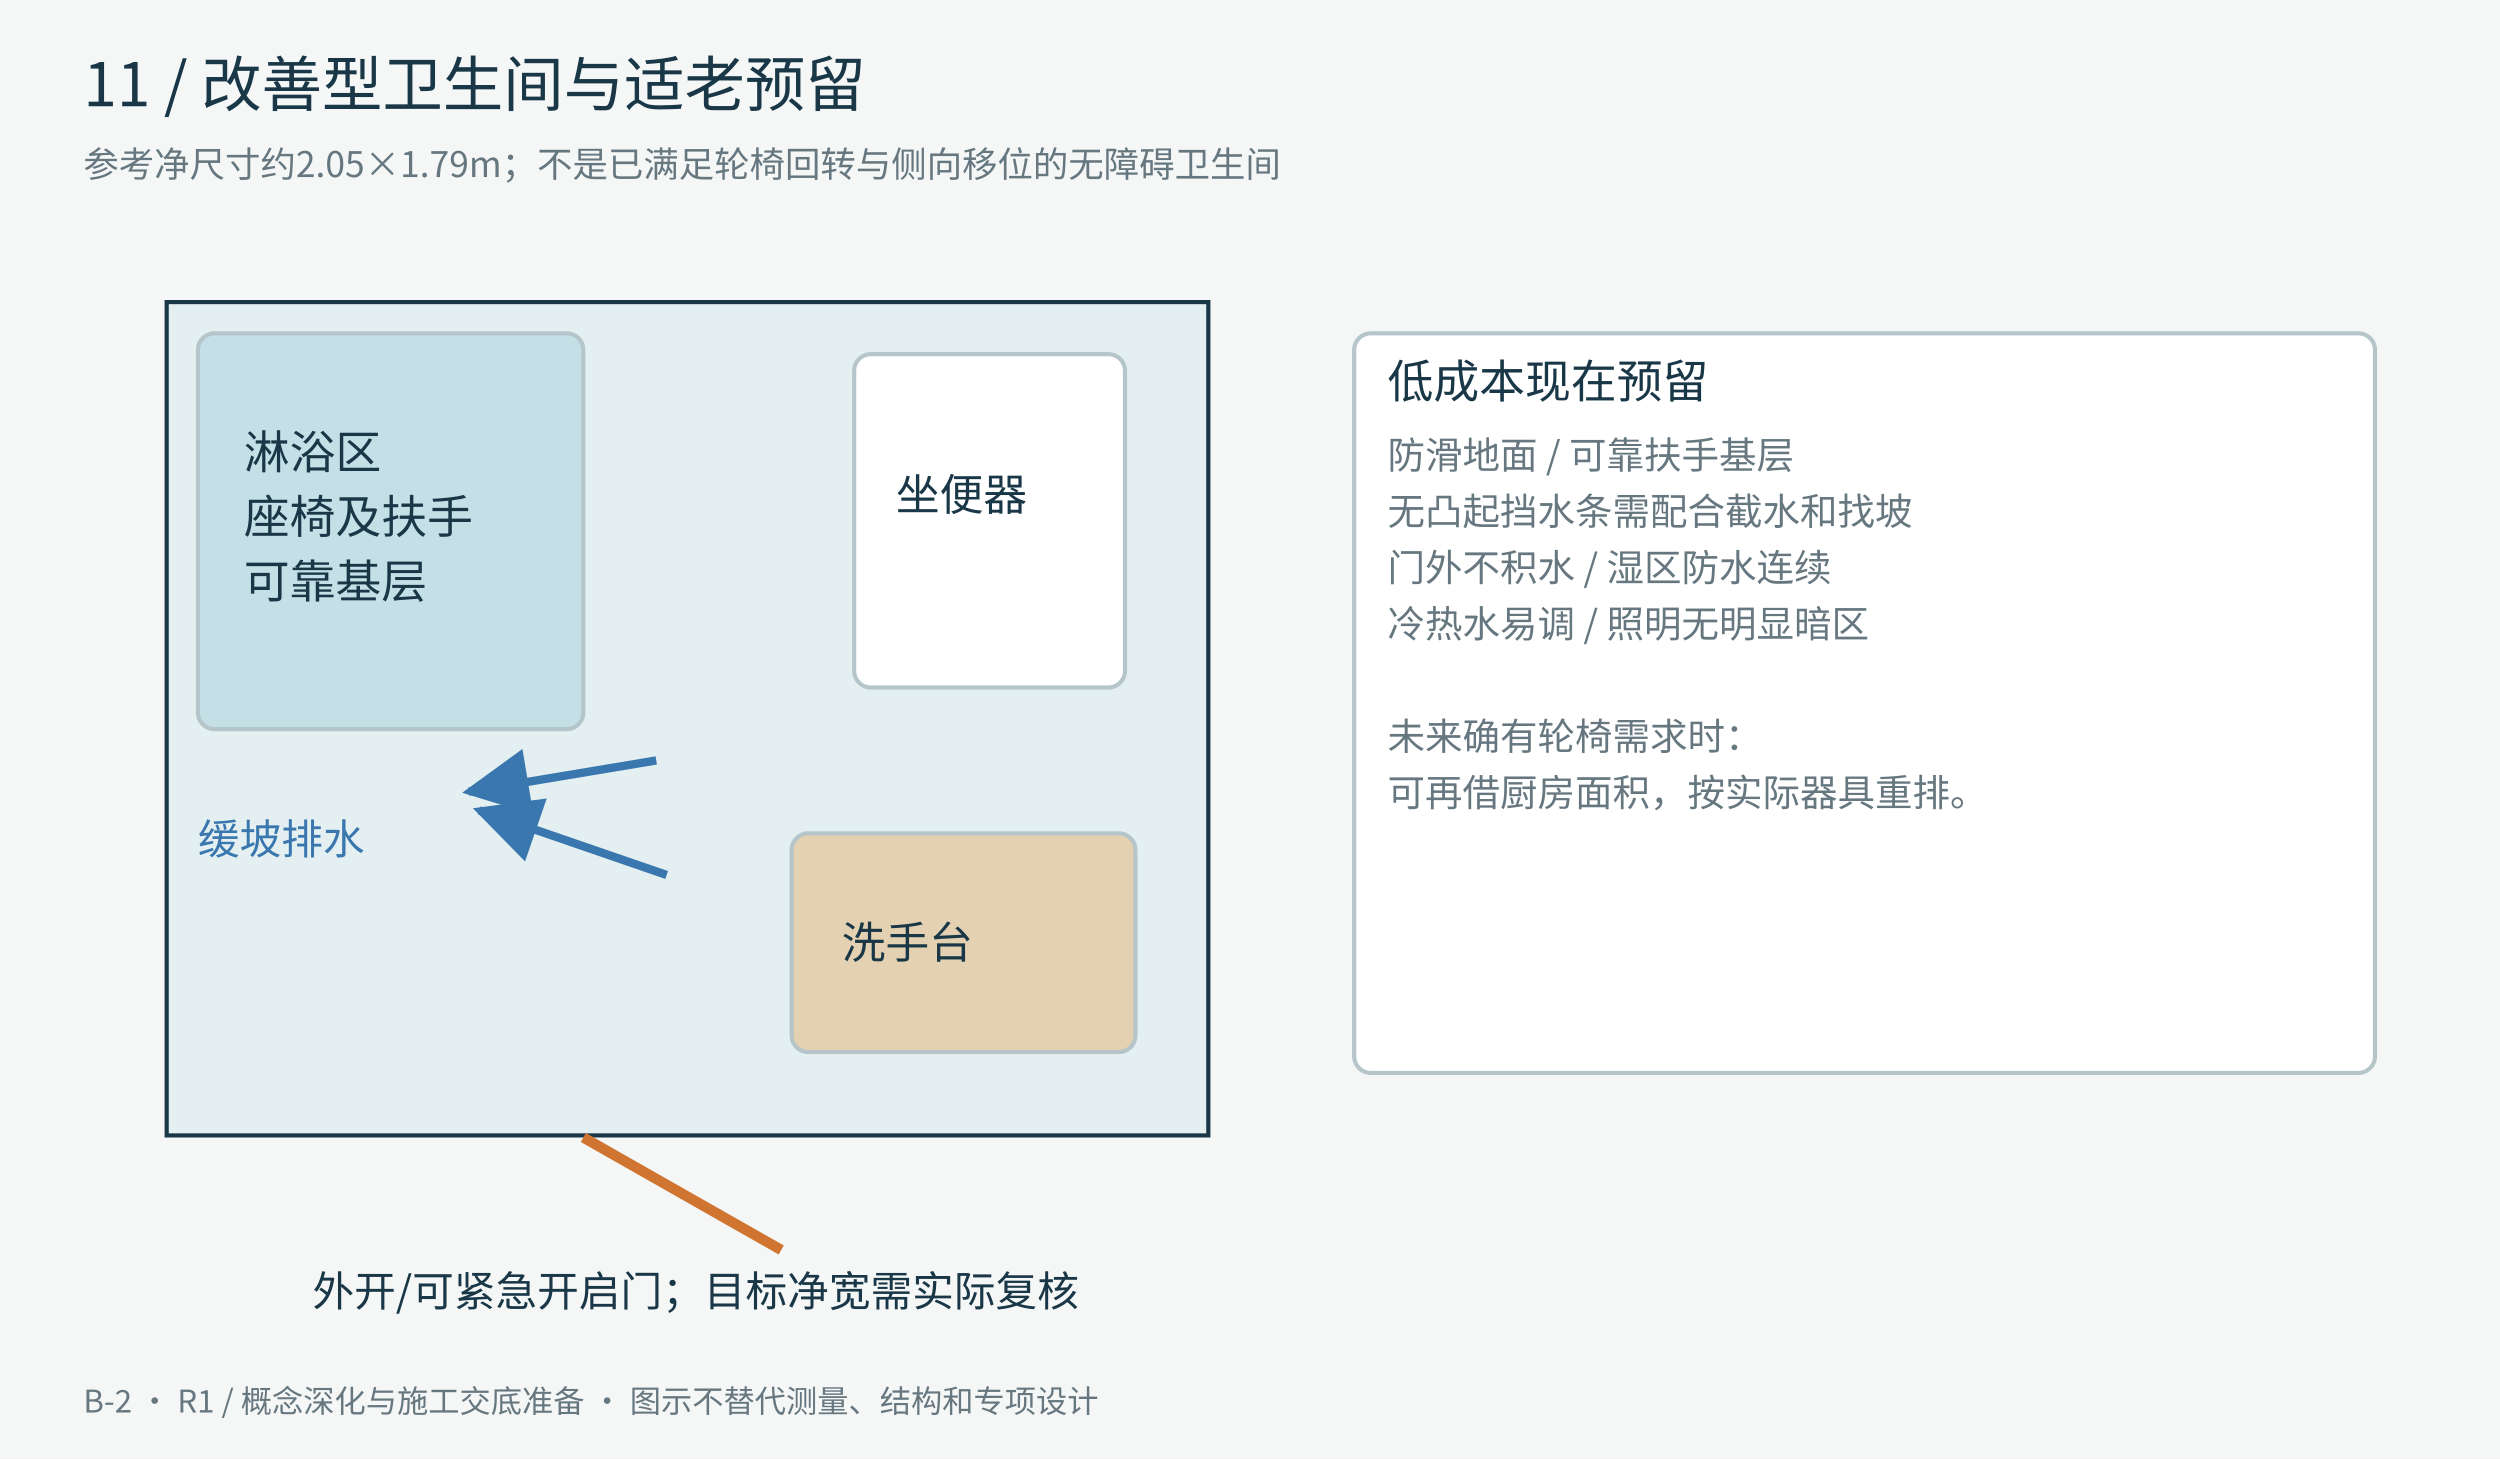
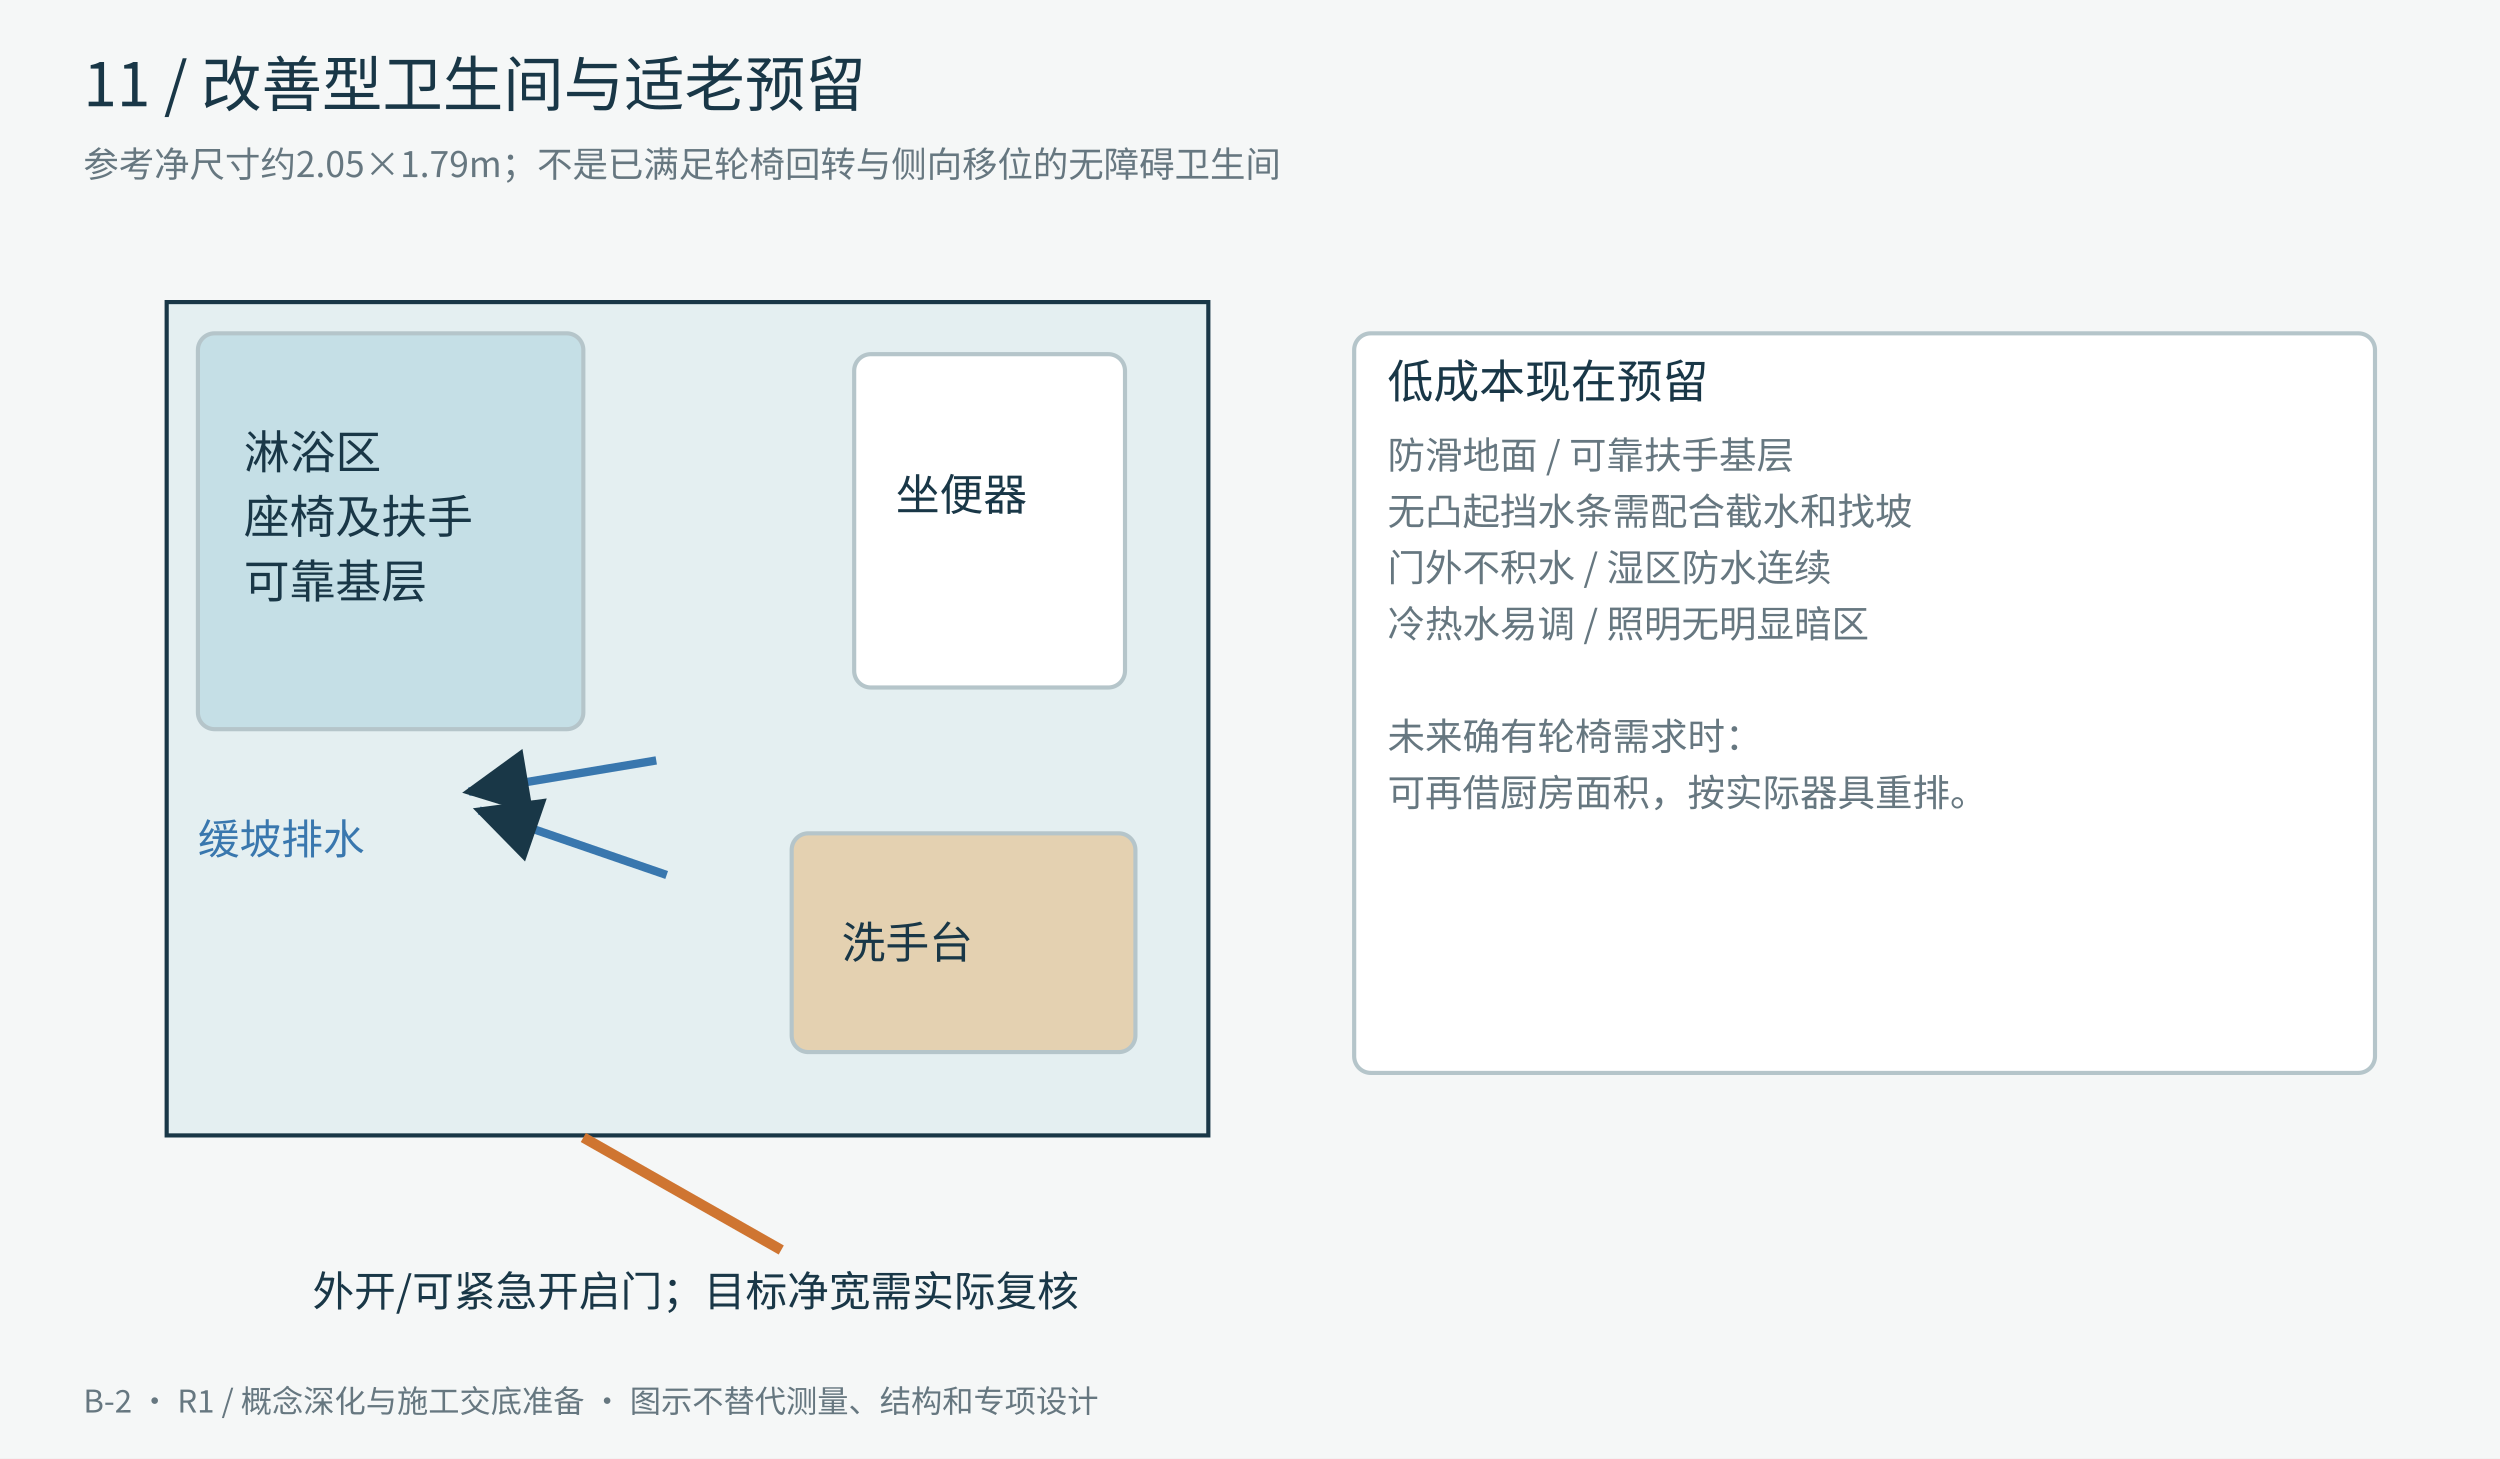
<svg xmlns="http://www.w3.org/2000/svg" width="1200" height="700" viewBox="0 0 1200 700">
  <defs>
    <marker id="arrow" viewBox="0 0 10 10" refX="9" refY="5" markerWidth="8" markerHeight="8" orient="auto-start-reverse">
-       <path d="M0 0L10 5L0 10Z" fill="context-stroke" />
+       <path d="M0 0L10 5L0 10Z" fill="#193747" />
    </marker>
  </defs>
  <rect width="1200" height="700" fill="#f5f7f7" />
  <style>text{font-family:"Noto Sans CJK SC","Microsoft YaHei",sans-serif;fill:#193747} .small{font-size:17px}</style>
  <text x="40" y="51" font-size="29" style="fill:#193747">11 / 改善型卫生间与适老预留</text>
  <text x="40" y="85" font-size="17" style="fill:#667780">参考净尺寸约2.05×1.79m；不是已满足轮椅回转与侧向移位的无障碍卫生间</text>
  <rect x="80" y="145" width="500" height="400" rx="0" fill="#e4eff1" stroke="#193747" stroke-width="2" />
  <rect x="95" y="160" width="185" height="190" rx="8" fill="#c5dfe6" stroke="#b5c5ca" stroke-width="2" />
  <text x="117" y="225" font-size="22" style="fill:#193747">淋浴区</text>
  <text x="117" y="256" font-size="22" style="fill:#193747">座椅及扶手</text>
  <text x="117" y="287" font-size="22" style="fill:#193747">可靠基层</text>
  <rect x="410" y="170" width="130" height="160" rx="8" fill="#fff" stroke="#b5c5ca" stroke-width="2" />
  <text x="430" y="245" font-size="21" style="fill:#193747">坐便器</text>
  <rect x="380" y="400" width="165" height="105" rx="8" fill="#e4d1b1" stroke="#b5c5ca" stroke-width="2" />
  <text x="404" y="460" font-size="21" style="fill:#193747">洗手台</text>
  <path d="M280 546L375 600" fill="none" stroke="#cf7531" stroke-width="5" />
  <text x="150" y="627" font-size="20" style="fill:#193747">外开/可紧急开启门；目标净宽需实际复核</text>
  <path d="M315 365L225 380" fill="none" stroke="#3977ae" stroke-width="4" marker-end="url(#arrow)" />
  <path d="M320 420L230 389" fill="none" stroke="#3977ae" stroke-width="4" marker-end="url(#arrow)" />
  <text x="95" y="410" font-size="20" style="fill:#3977ae">缓坡排水</text>
  <rect x="650" y="160" width="490" height="355" rx="8" fill="#fff" stroke="#b5c5ca" stroke-width="2" />
  <text x="666" y="191" font-size="22" style="fill:#193747">低成本现在预留</text>
  <text x="666" y="225" font-size="18" style="fill:#667780">防滑地面 / 可靠扶手基层</text>
  <text x="666" y="252" font-size="18" style="fill:#667780">无凸起挡水条需配合截水和找坡</text>
  <text x="666" y="279" font-size="18" style="fill:#667780">门外不积水 / 湿区防水连续</text>
  <text x="666" y="306" font-size="18" style="fill:#667780">冷热水易调 / 照明无明显暗区</text>
  <text x="666" y="333" font-size="18" style="fill:#667780" />
  <text x="666" y="360" font-size="18" style="fill:#667780">未来确有轮椅需求时：</text>
  <text x="666" y="387" font-size="18" style="fill:#667780">可再借厨房面积，按实际器具重排。</text>
  <text x="40" y="678" font-size="15" style="fill:#667780">B-2 · R1 / 概念深化与施工交底准备 · 图示不替代测量、结构和专项设计</text>
</svg>
